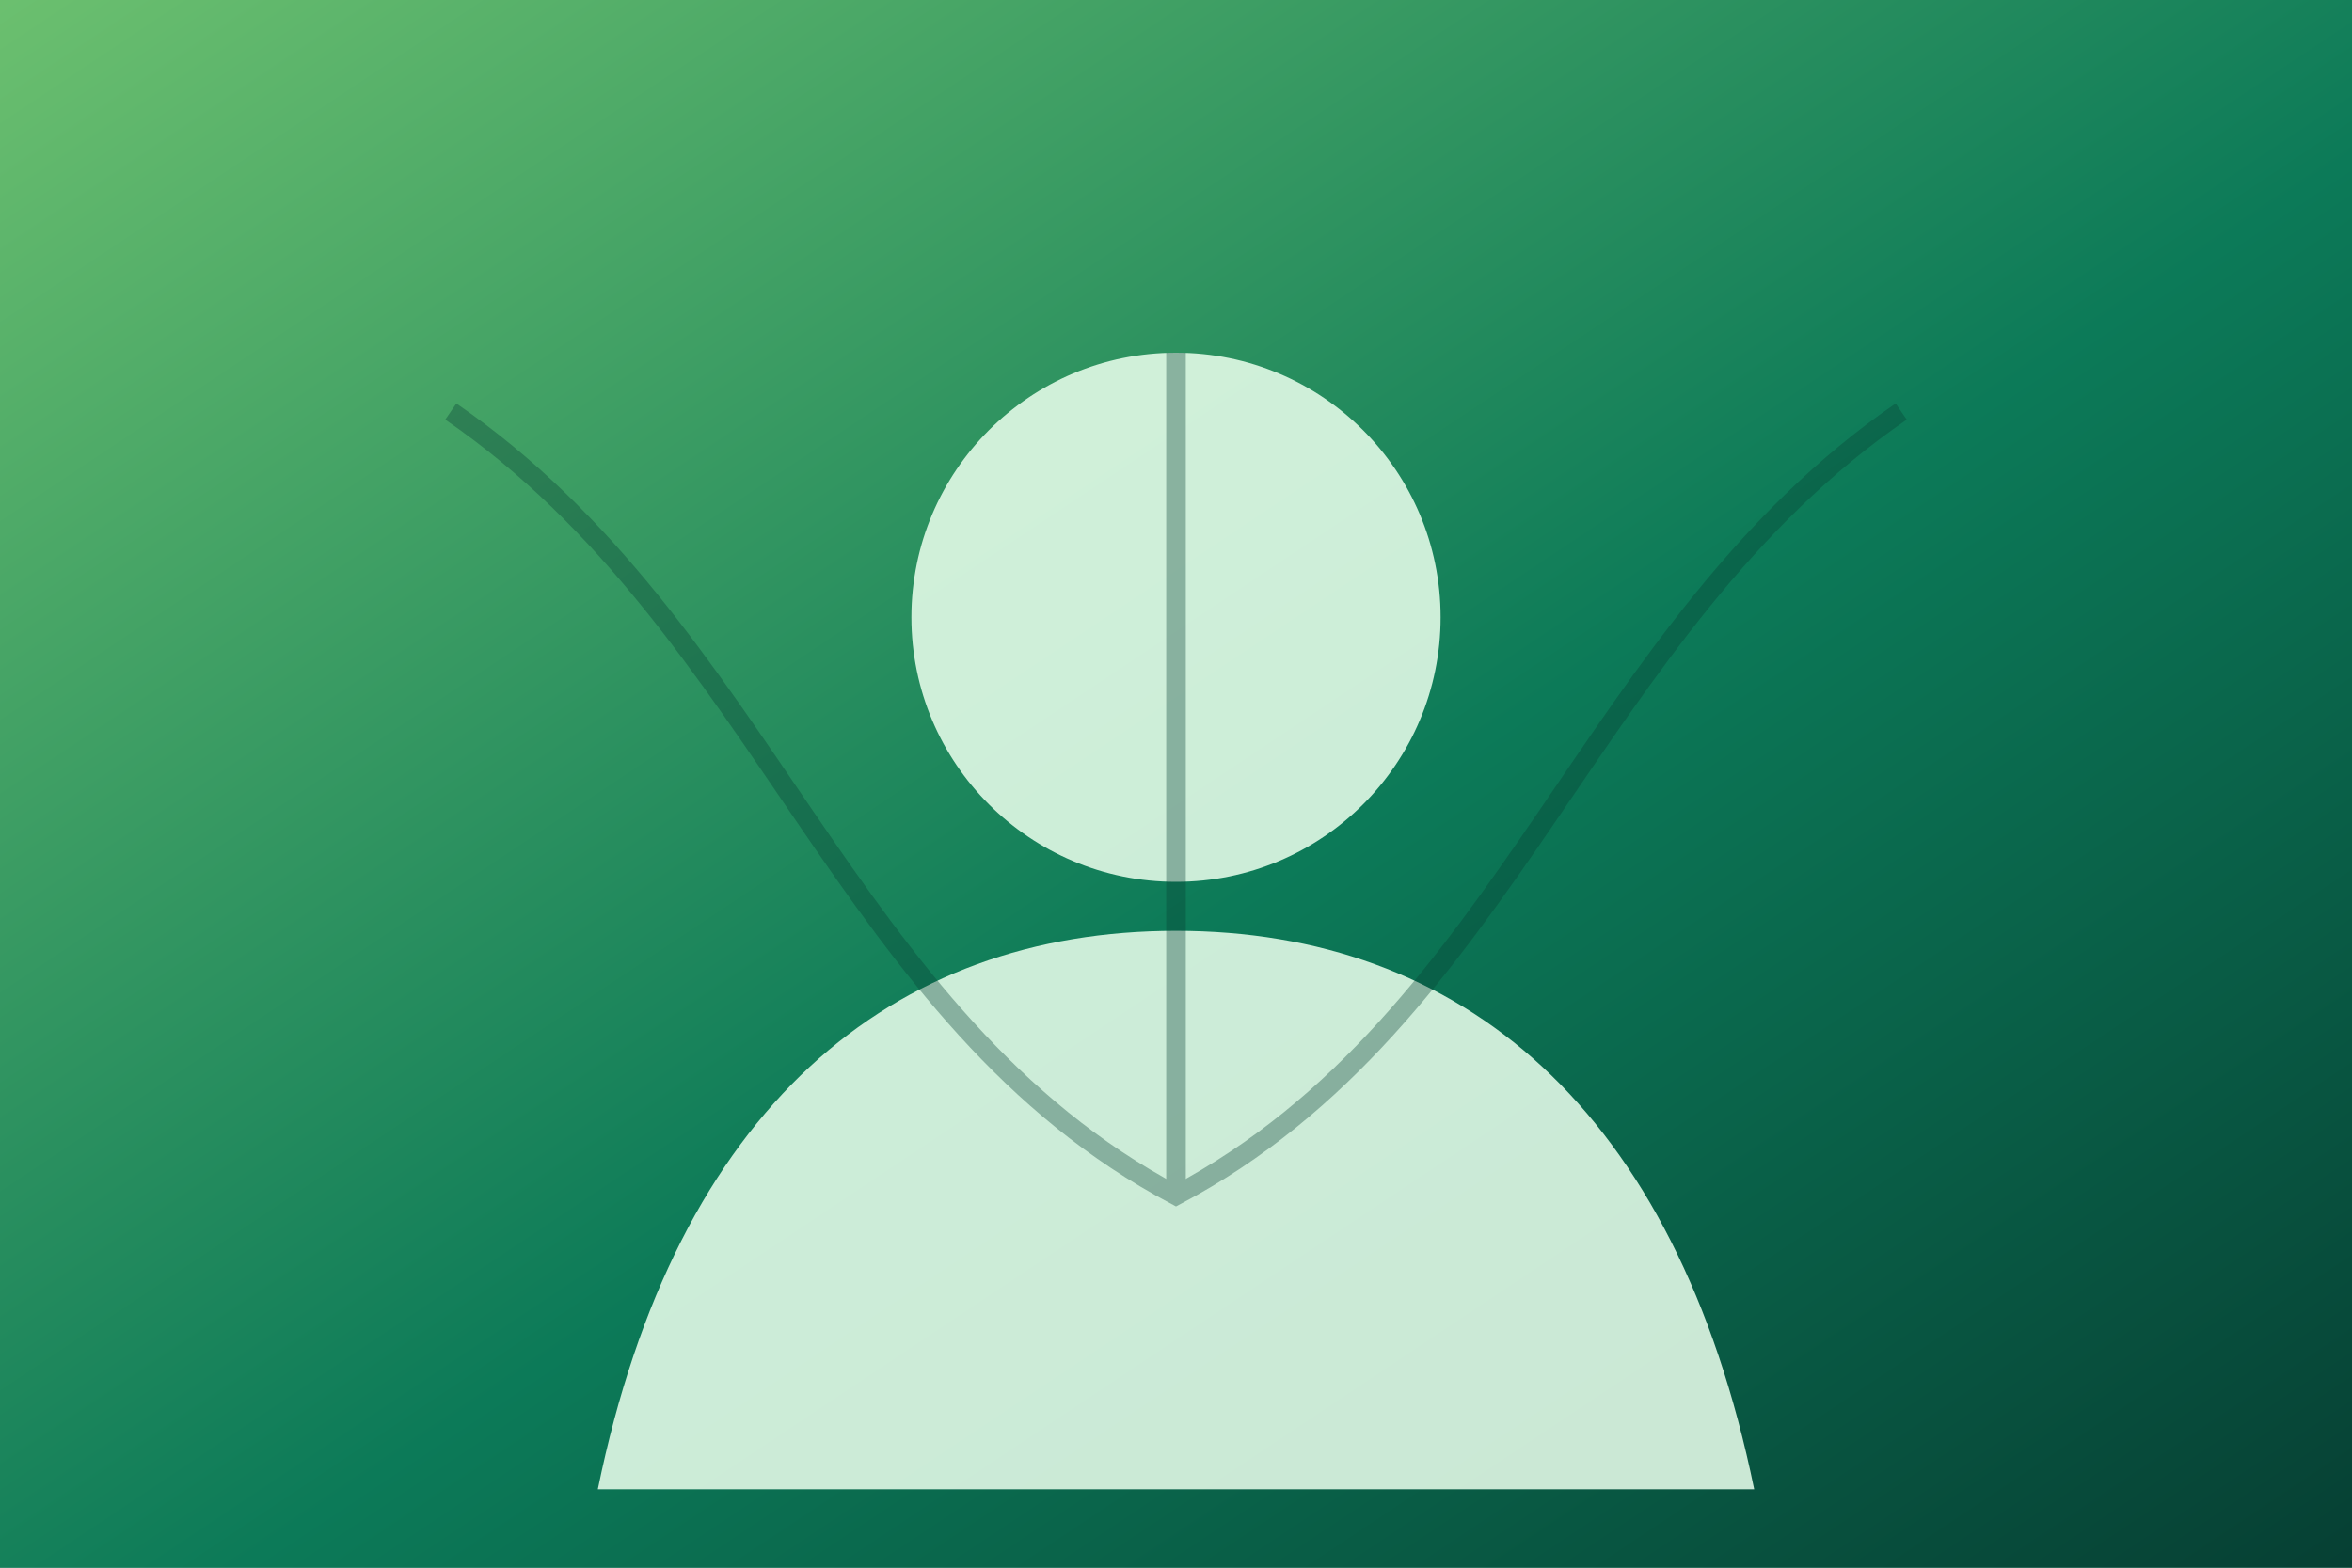
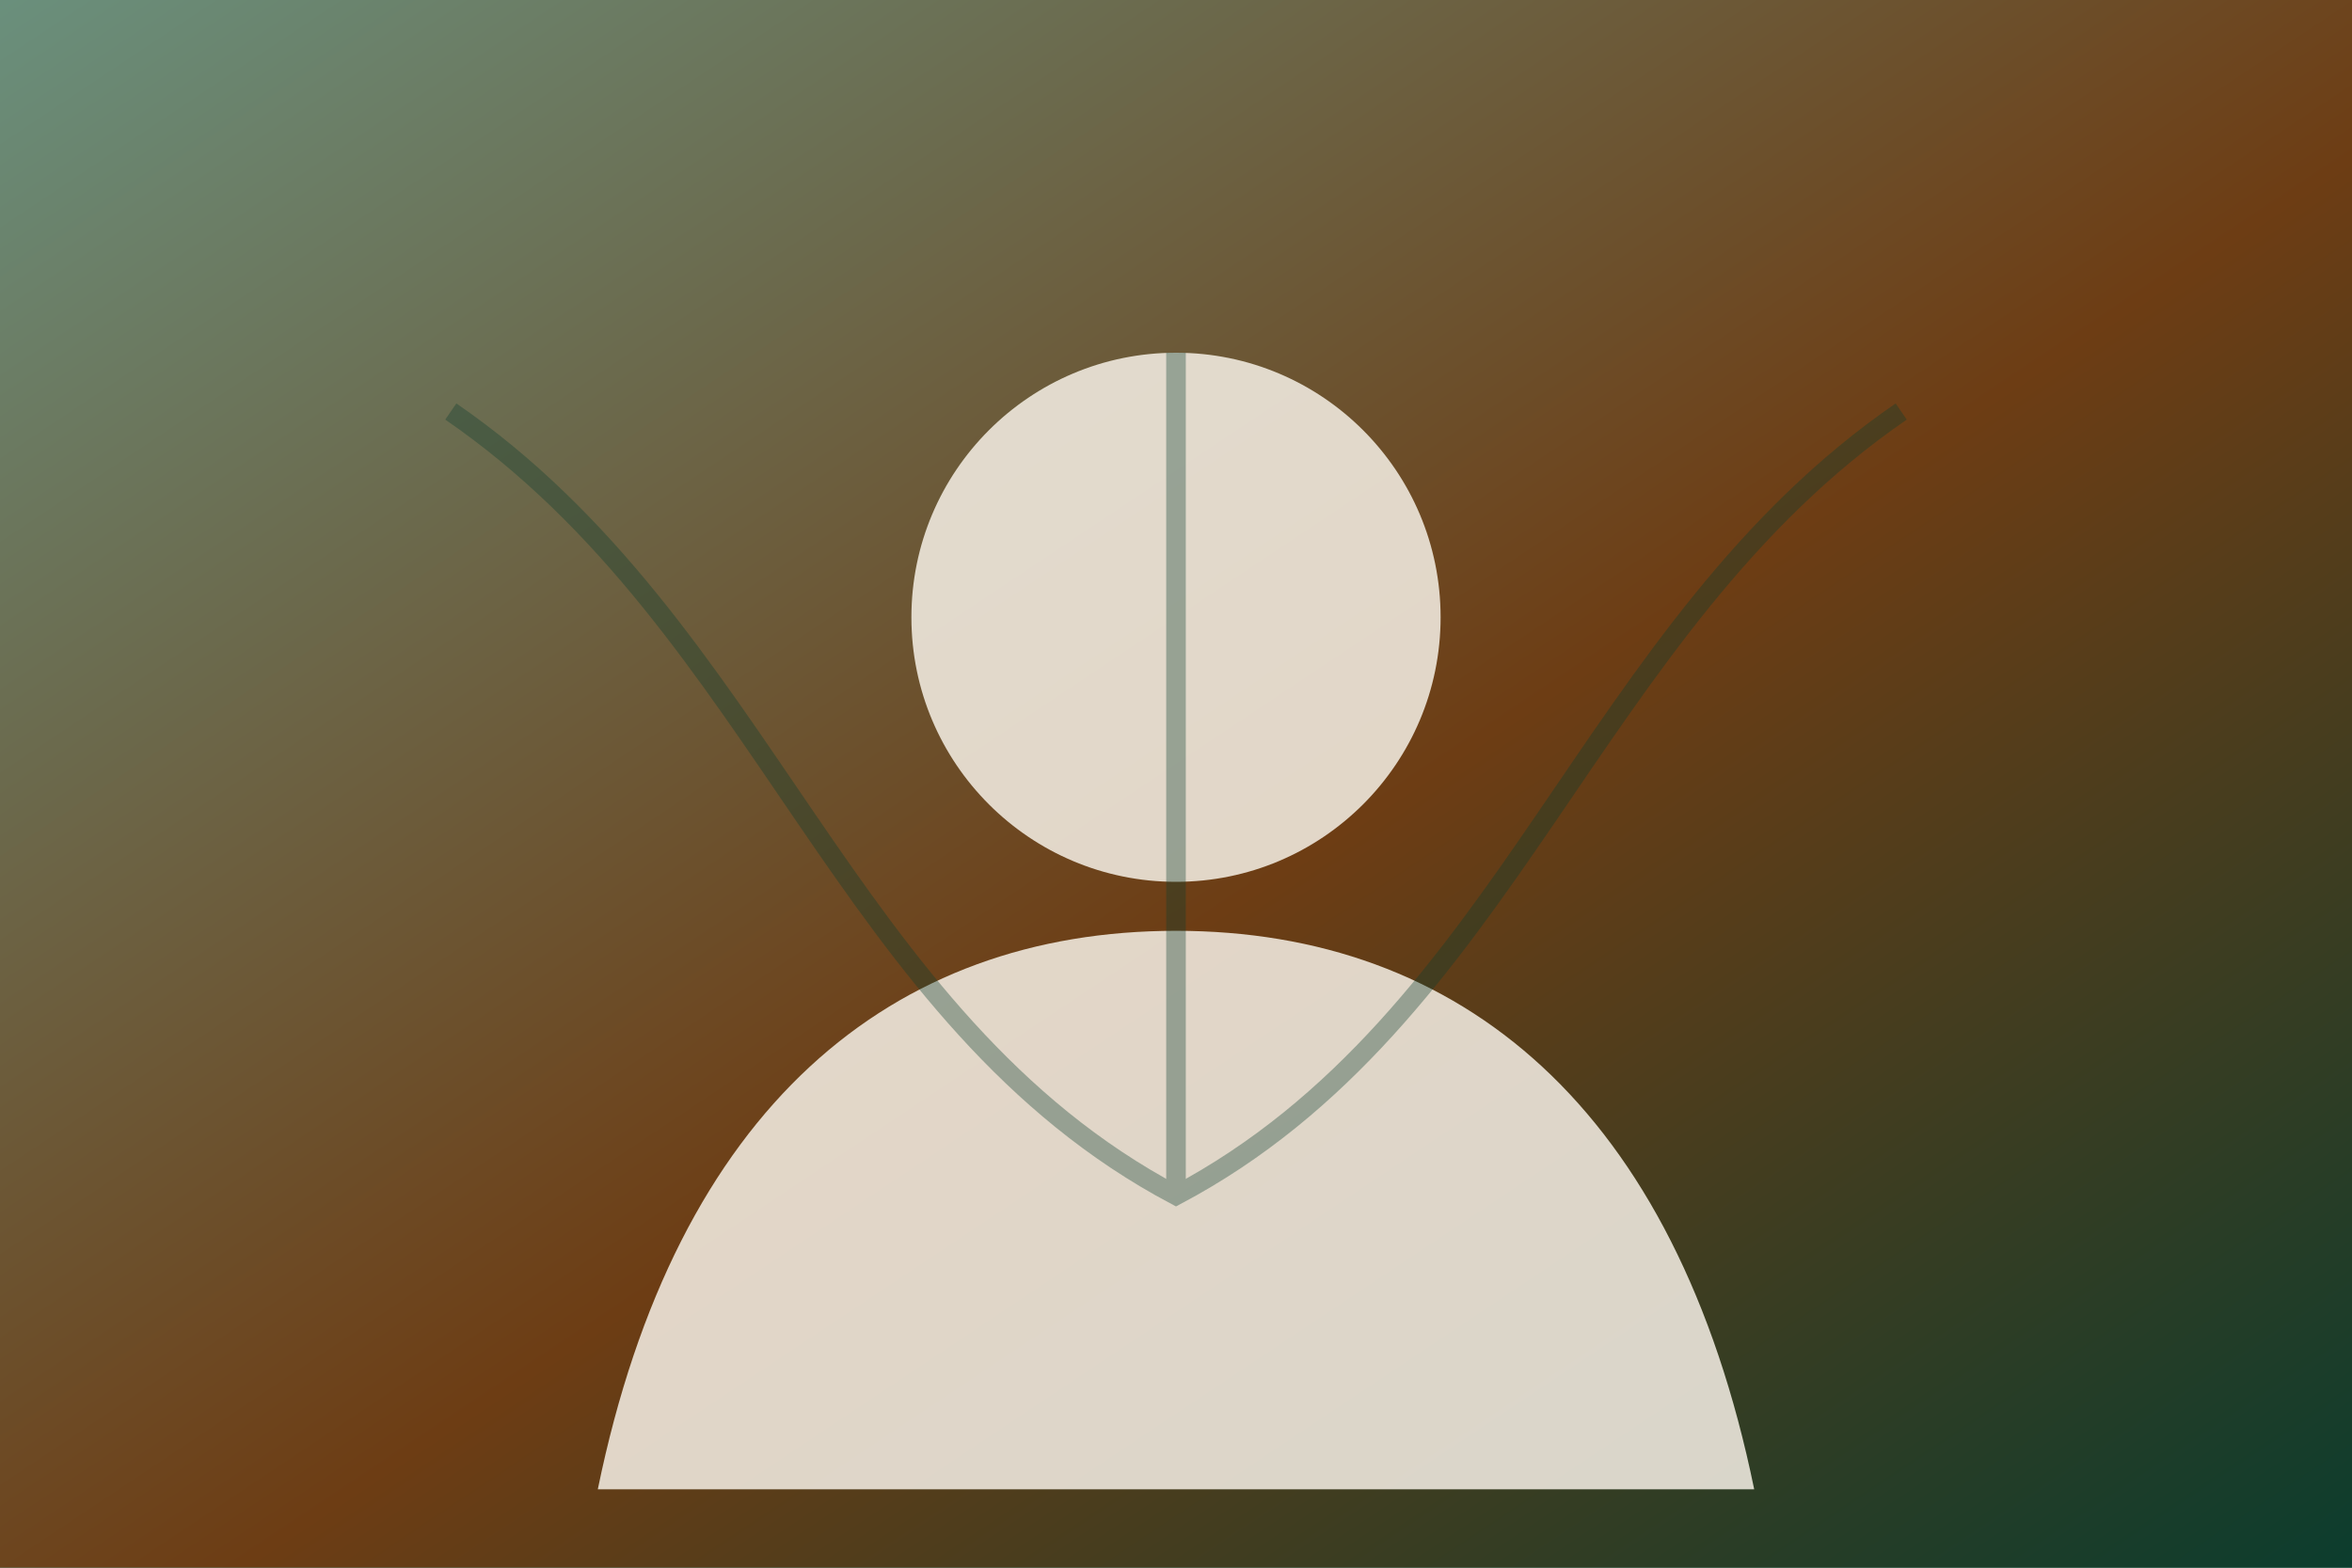
<svg xmlns="http://www.w3.org/2000/svg" viewBox="0 0 1200 800" role="img" aria-label="Biodiversity Data Lab graphic">
  <defs>
    <linearGradient id="g" x1="0" x2="1" y1="0" y2="1">
-       <stop offset="0" stop-color="#6cc06f" />
-       <stop offset="0.55" stop-color="#0c7a58" />
-       <stop offset="1" stop-color="#063f33" />
+       <stop offset="0" stop-color="#6a907d" />
+       <stop offset="0.55" stop-color="#6d3d14" />
+       <stop offset="1" stop-color="#0b3d2e" />
    </linearGradient>
    <radialGradient id="r" cx="35%" cy="30%" r="70%">
-       <stop offset="0" stop-color="#e7f8e9" />
-       <stop offset="0.45" stop-color="#81c97e" />
-       <stop offset="1" stop-color="#075e49" />
+       <stop offset="0" stop-color="#efebe2" />
+       <stop offset="0.45" stop-color="#8aa899" />
+       <stop offset="1" stop-color="#12654c" />
    </radialGradient>
    <filter id="shadow" x="-20%" y="-20%" width="140%" height="140%">
-       <feDropShadow dx="0" dy="18" stdDeviation="18" flood-color="#063f33" flood-opacity=".28" />
+       <feDropShadow dx="0" dy="18" stdDeviation="18" flood-color="#0b3d2e" flood-opacity=".28" />
    </filter>
  </defs>
-   <rect width="1200" height="800" fill="#f1fbef" />
+   <rect width="1200" height="800" fill="#f8f6f0" />
  <rect width="1200" height="800" fill="url(#r)" opacity=".85" />
  <rect width="1200" height="800" fill="url(#g)" />
-   <circle cx="600" cy="315" r="135" fill="#eaffed" opacity=".86" />
-   <path d="M305 760 C345 565 455 475 600 475 C745 475 855 565 895 760Z" fill="#eaffed" opacity=".86" />
-   <g opacity=".35" stroke="#073f33" stroke-width="10" fill="none">
+   <circle cx="600" cy="315" r="135" fill="#f4efe4" opacity=".86" />
+   <path d="M305 760 C345 565 455 475 600 475 C745 475 855 565 895 760Z" fill="#f4efe4" opacity=".86" />
+   <g opacity=".35" stroke="#0b3d2e" stroke-width="10" fill="none">
    <path d="M230 210 C390 320 430 520 600 610 C770 520 810 320 970 210" />
    <path d="M600 610 L600 180" />
  </g>
</svg>
